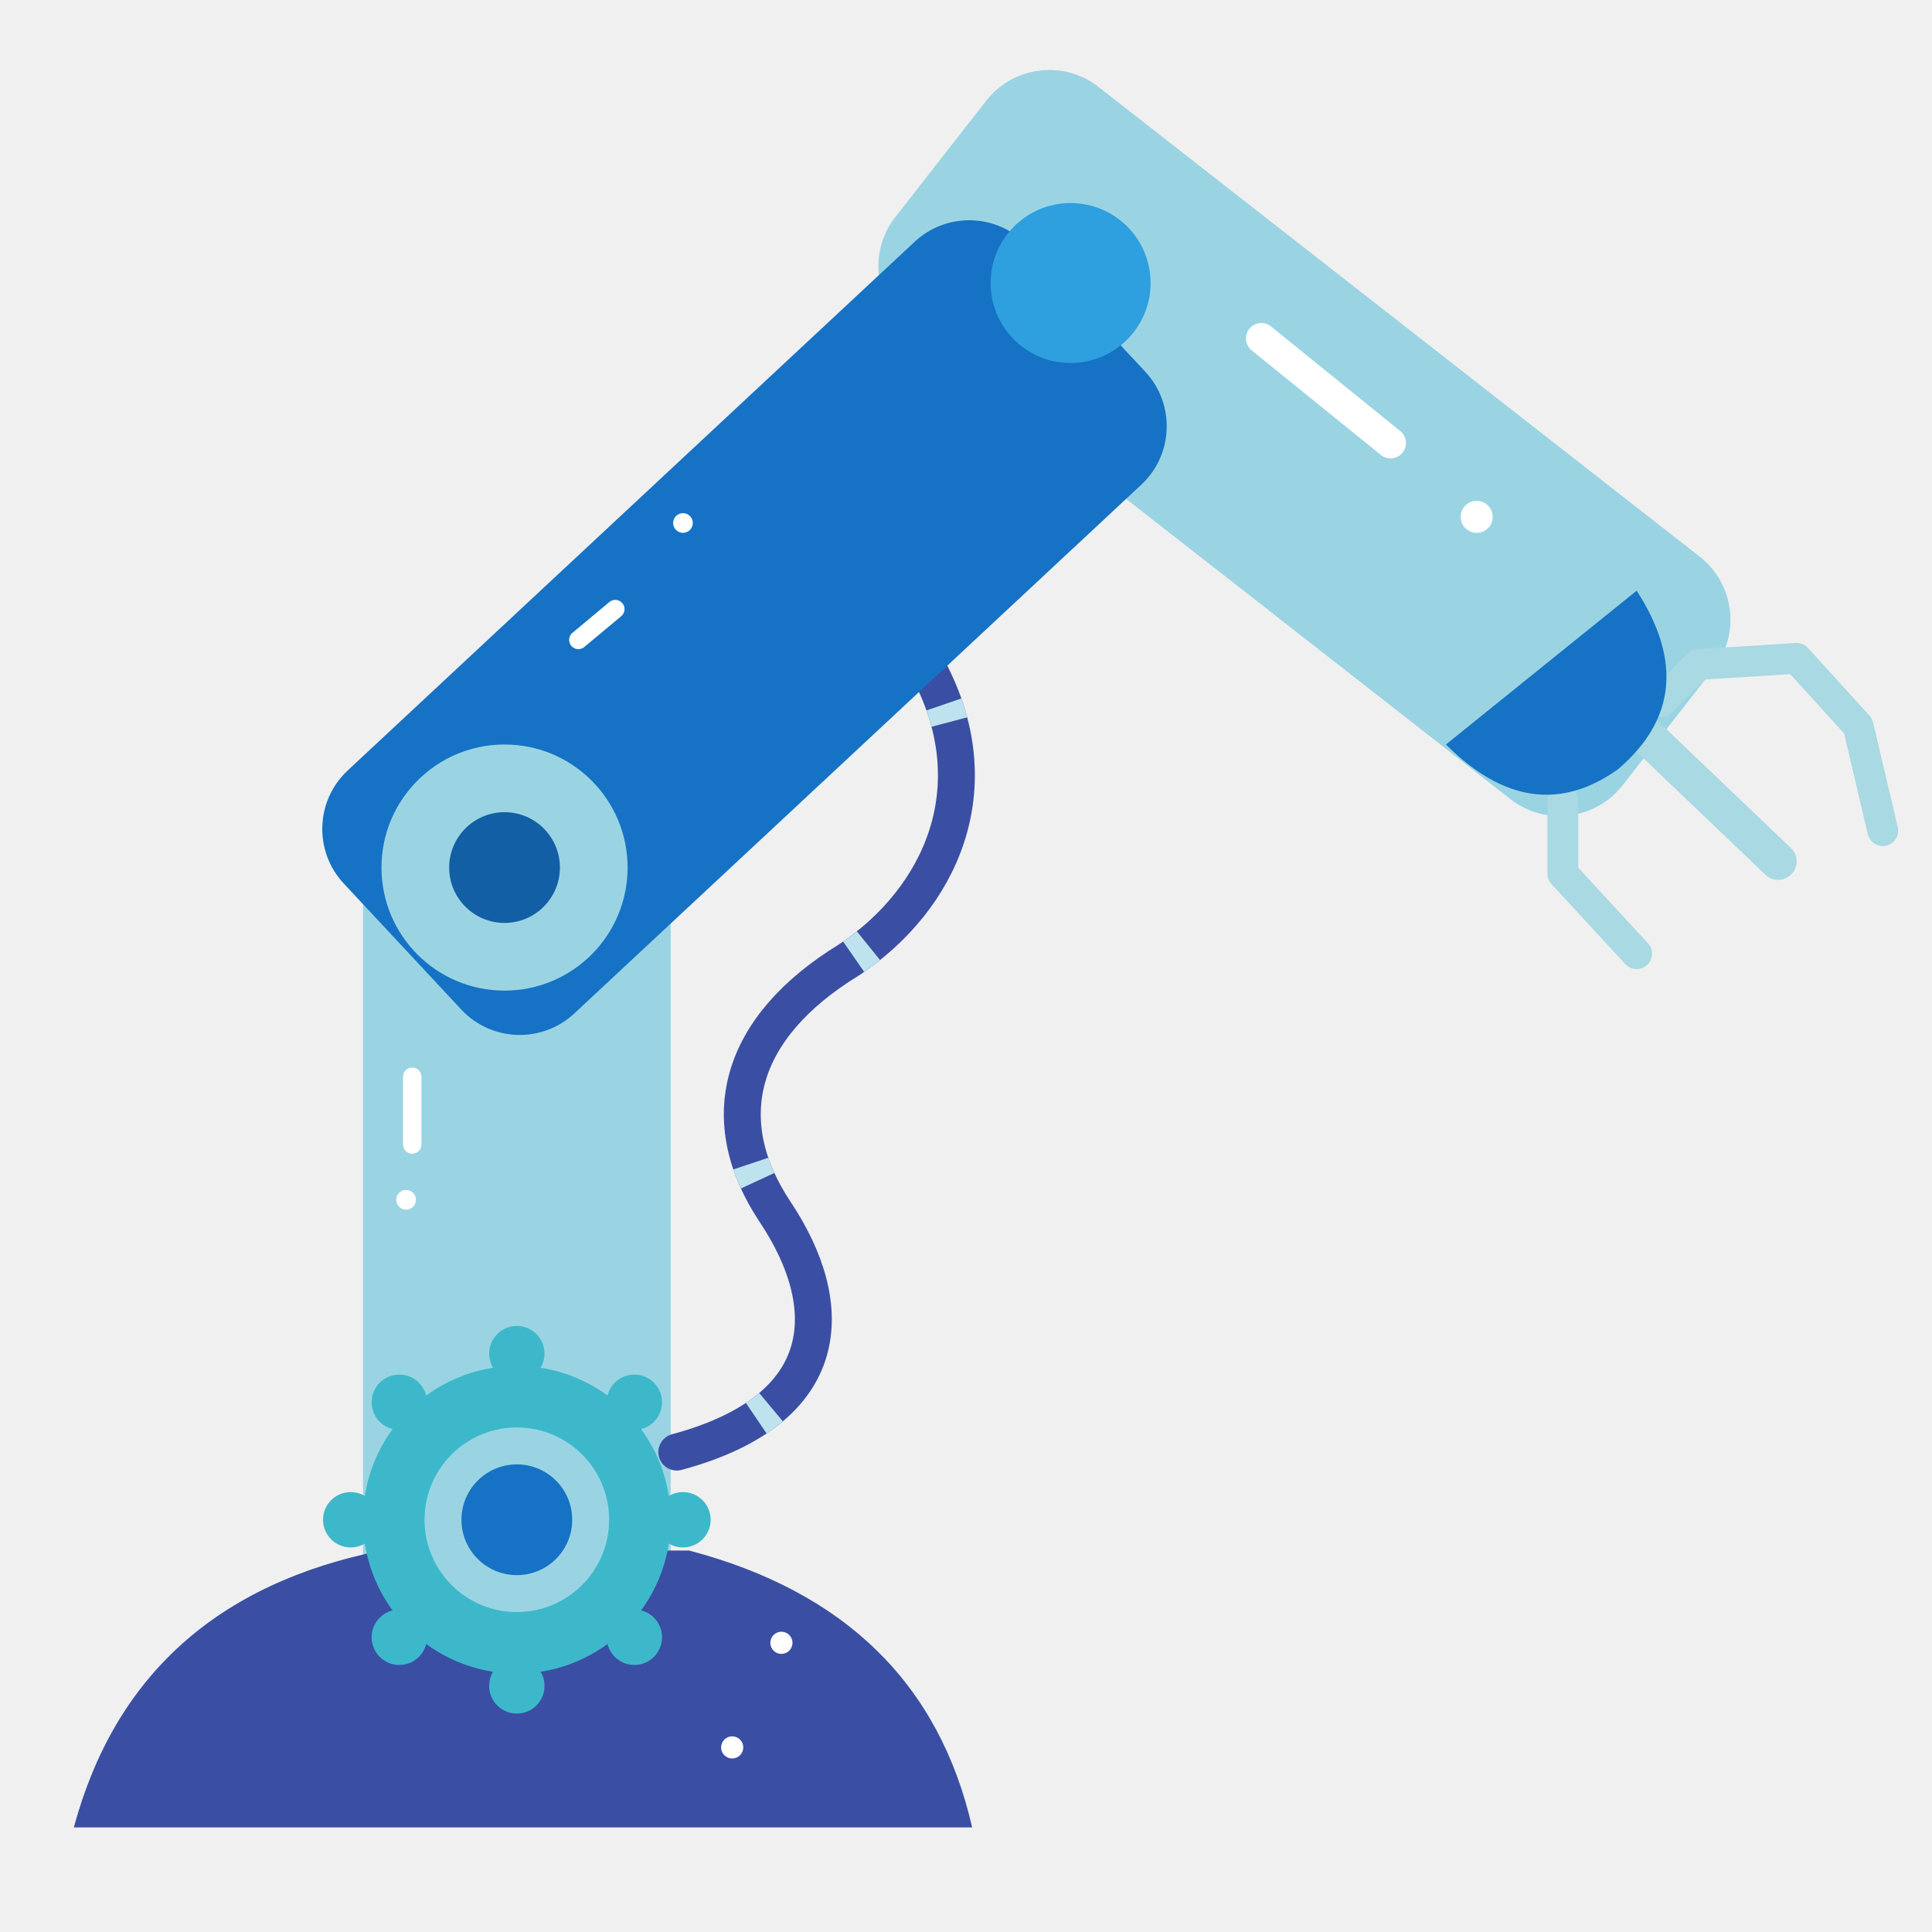
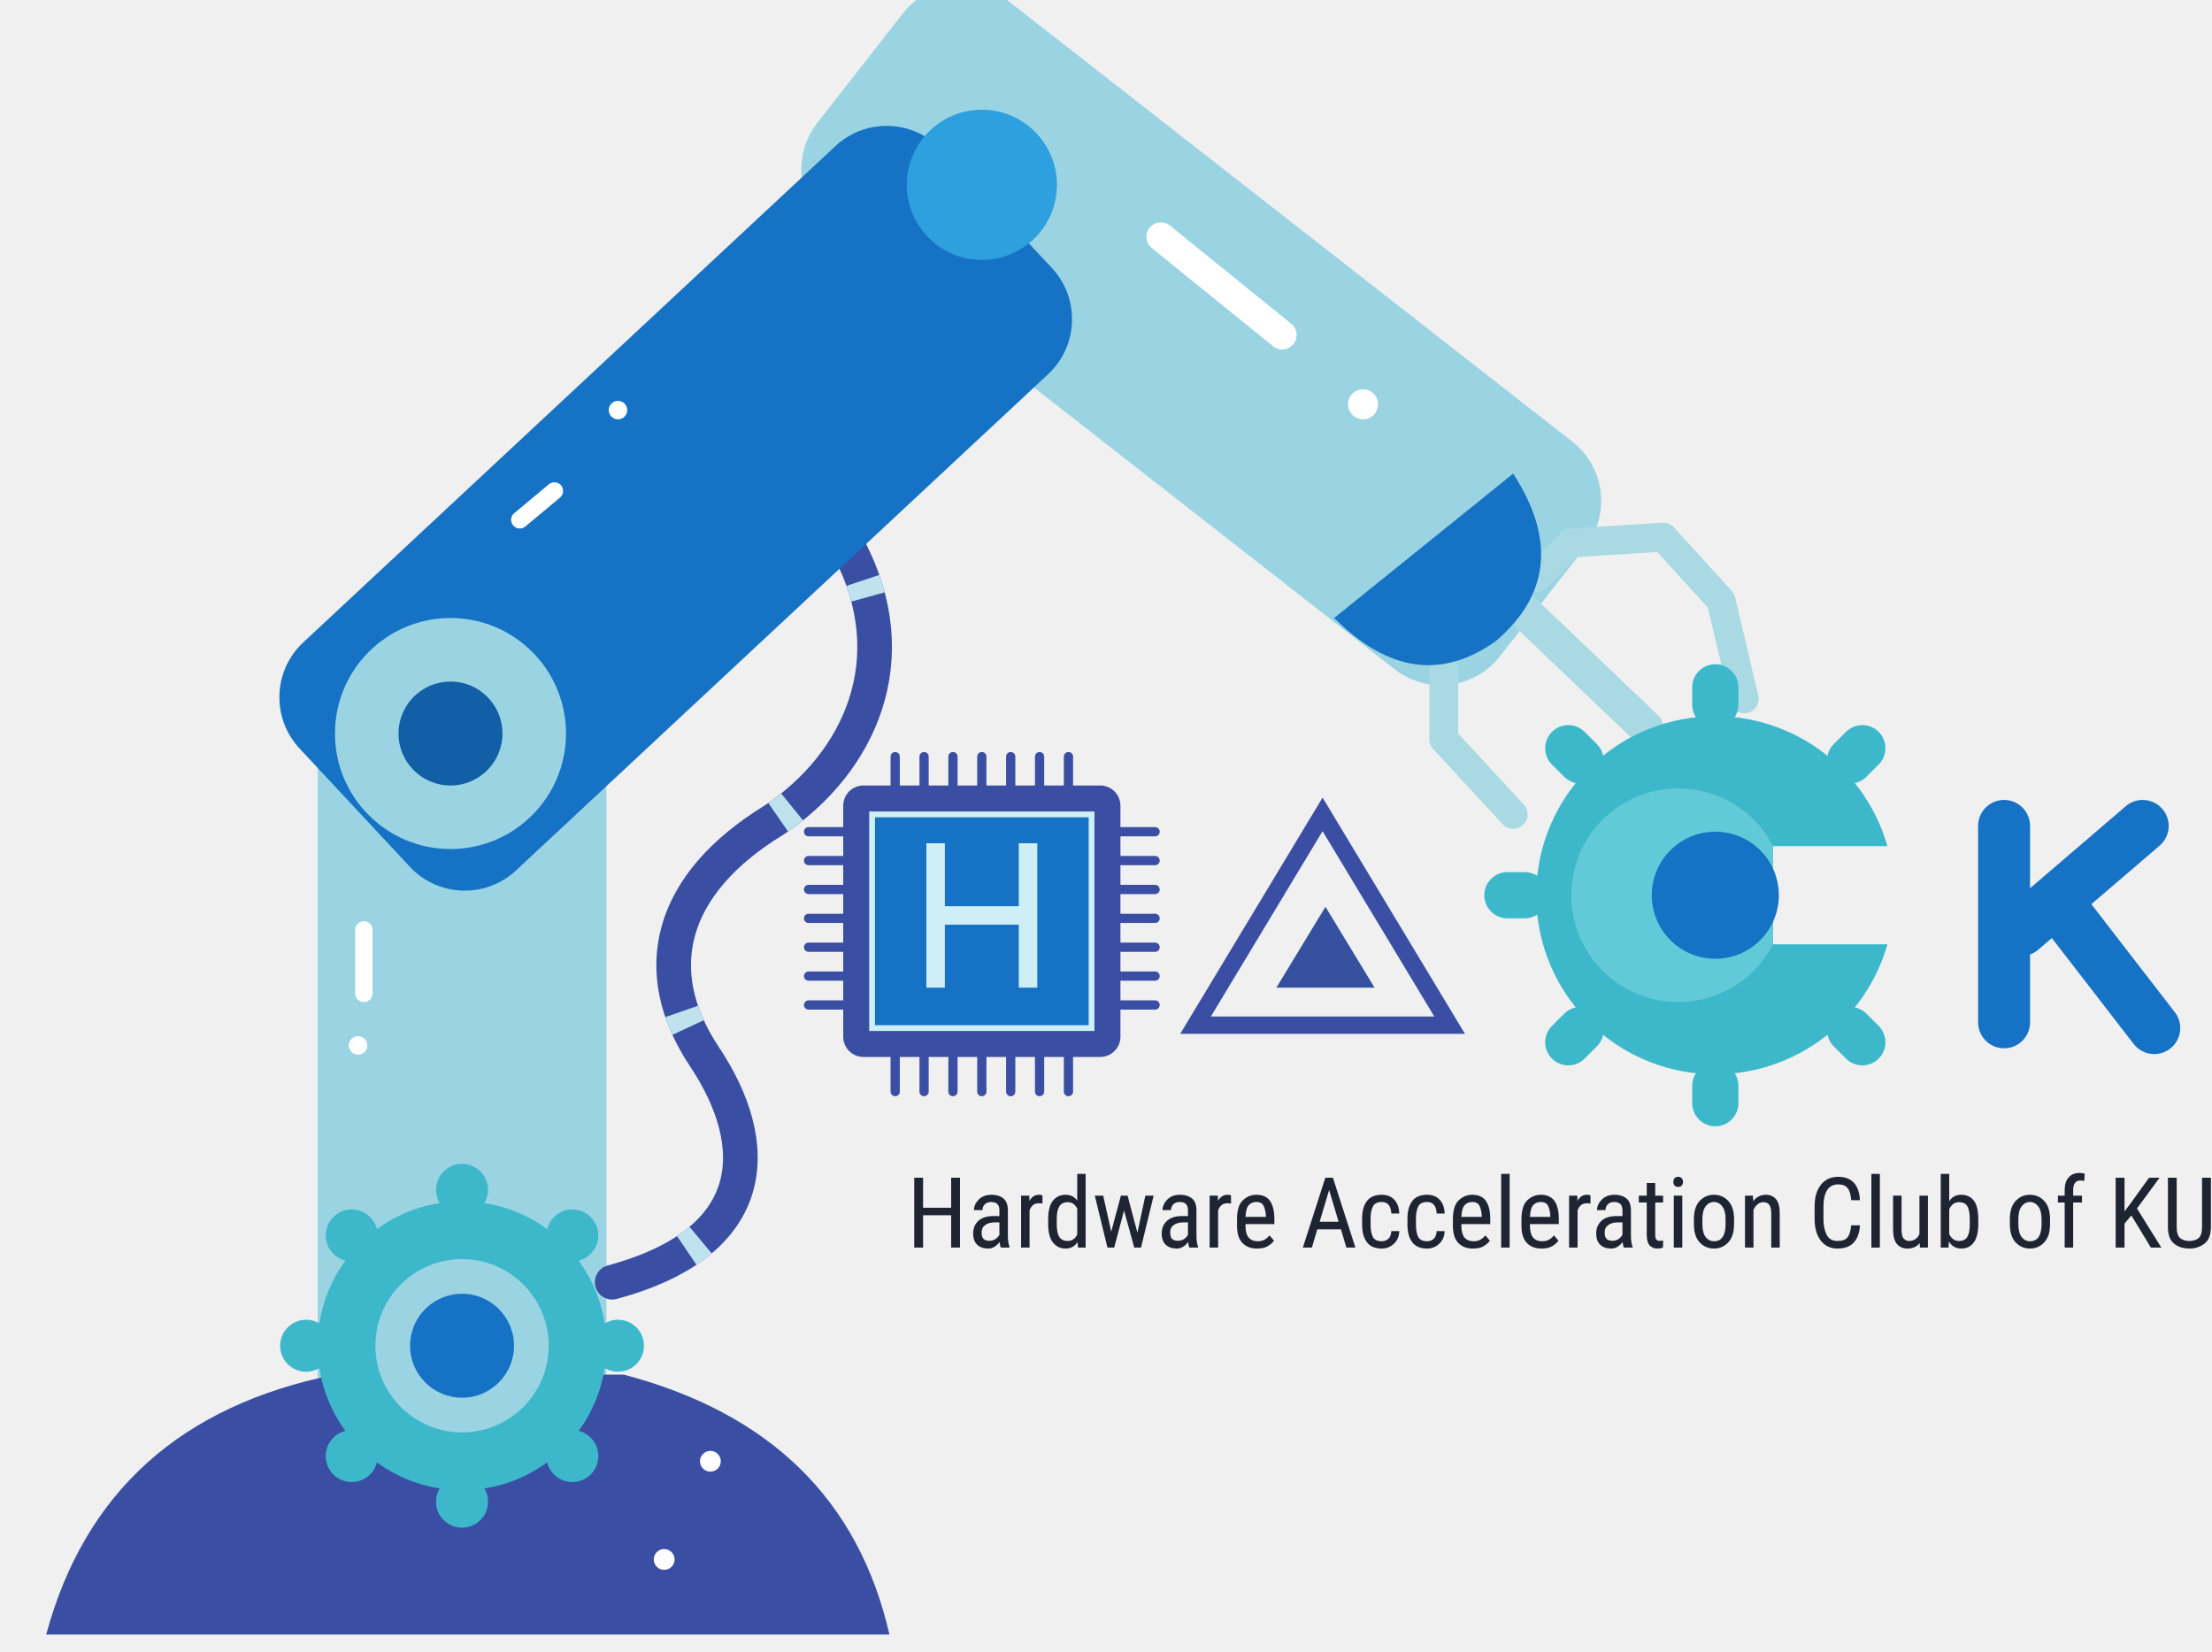
- <svg xmlns="http://www.w3.org/2000/svg" viewBox="-4 -14 314 314" role="img" aria-label="HACK">
+ <svg xmlns="http://www.w3.org/2000/svg" viewBox="0 0 383 286" role="img" aria-labelledby="hack-logo-title">
  <rect x="133" y="33" width="150" height="50" rx="13" fill="#9ad4e3" transform="rotate(38 208 58)" />
  <path d="M201 41 222 58" stroke="#fff" stroke-width="5" stroke-linecap="round" />
  <circle cx="236" cy="70" r="2.6" fill="#fff" />
  <g fill="none" stroke="#a9d9e2" stroke-width="5" stroke-linecap="round" stroke-linejoin="round">
    <path d="M266 100 272 94 288 93 298 104 302 121" />
    <path d="M250 116 250 128 262 141" />
    <path d="M263 105 285 126" stroke-width="6" />
  </g>
  <path d="M231 107 262 82Q273 99 259 111 245 121 231 107Z" fill="#1672c4" />
  <rect x="55" y="132" width="50" height="110" fill="#9ad4e3" />
  <path d="M63 161V172" stroke="#fff" stroke-width="3" stroke-linecap="round" />
  <circle cx="62" cy="181" r="1.6" fill="#fff" />
  <path d="M147 95C157 114 149 132 134 142 116 153 112 168 122 183 132 198 132 215 106 222" fill="none" stroke="#3a4fa3" stroke-width="6" stroke-linecap="round" />
  <path d="M147 95C157 114 149 132 134 142 116 153 112 168 122 183 132 198 132 215 106 222" fill="none" stroke="#bfe3ee" stroke-width="6" stroke-dasharray="3 41" stroke-dashoffset="-6" />
  <path d="M8 283Q18 246 58 238H108Q146 248 154 283Z" fill="#3a4fa3" />
  <circle cx="123" cy="253" r="1.8" fill="#fff" />
  <circle cx="115" cy="270" r="1.8" fill="#fff" />
  <g fill="#3db8cb">
    <circle cx="80" cy="233" r="25" />
    <g>
      <circle cx="80" cy="206" r="4.5" />
      <circle cx="99.1" cy="213.9" r="4.5" />
      <circle cx="107" cy="233" r="4.5" />
      <circle cx="99.1" cy="252.1" r="4.5" />
      <circle cx="80" cy="260" r="4.5" />
      <circle cx="60.9" cy="252.1" r="4.5" />
      <circle cx="53" cy="233" r="4.5" />
      <circle cx="60.9" cy="213.9" r="4.5" />
    </g>
  </g>
  <circle cx="80" cy="233" r="15" fill="#9ad4e3" />
  <circle cx="80" cy="233" r="9" fill="#1672c4" />
  <rect x="41" y="61" width="152" height="54" rx="13" fill="#1672c4" transform="rotate(-43 117 88)" />
  <path d="M90 90 96 85" stroke="#fff" stroke-width="3" stroke-linecap="round" />
  <circle cx="107" cy="71" r="1.6" fill="#fff" />
  <circle cx="78" cy="127" r="20" fill="#9ad4e3" />
  <circle cx="78" cy="127" r="9" fill="#125fa6" />
  <circle cx="170" cy="32" r="13" fill="#2e9fdf" />
+   <g stroke="#3a4fa3" stroke-width="1.6" stroke-linecap="round">
+     <path d="M155 131v6M160 131v6M165 131v6M170 131v6M175 131v6M180 131v6M185 131v6M155 182v7M160 182v7M165 182v7M170 182v7M175 182v7M180 182v7M185 182v7" />
+     <path d="M140 144h7M140 149h7M140 154h7M140 159h7M140 164h7M140 169h7M140 174h7M193 144h7M193 149h7M193 154h7M193 159h7M193 164h7M193 169h7M193 174h7" />
+   </g>
+   <rect x="146" y="136" width="48" height="47" rx="3.5" fill="#3a4fa3" />
+   <rect x="151" y="141" width="38" height="37" fill="#1672c4" stroke="#cfeff6" stroke-width="1" />
+   <path d="M162 146v25M178 146v25M162 158.5h16" fill="none" stroke="#cfeff6" stroke-width="3.2" />
+   <path d="M229 141 207 177.5H251Z" fill="none" stroke="#3a4fa3" stroke-width="3" stroke-linejoin="miter" />
+   <path d="M229.5 157 221 171H238Z" fill="#34509f" />
+   <g fill="#3db8cb">
+     <path d="M326.8 146.5A31 31 0 1 0 326.8 163.5H307V146.5Z" />
+     <g>
+       <rect x="293" y="115" width="8" height="11" rx="4" />
+       <rect x="293" y="115" width="8" height="11" rx="4" transform="rotate(45 297 155)" />
+       <rect x="293" y="115" width="8" height="11" rx="4" transform="rotate(135 297 155)" />
+       <rect x="293" y="115" width="8" height="11" rx="4" transform="rotate(180 297 155)" />
+       <rect x="293" y="115" width="8" height="11" rx="4" transform="rotate(225 297 155)" />
+       <rect x="293" y="115" width="8" height="11" rx="4" transform="rotate(270 297 155)" />
+       <rect x="293" y="115" width="8" height="11" rx="4" transform="rotate(315 297 155)" />
+     </g>
+   </g>
+   <path d="M307 146.5A18.5 18.5 0 1 0 307 163.5Z" fill="#62c9d8" />
+   <circle cx="297" cy="155" r="11" fill="#1672c4" />
+   <path d="M347 143v34M350 161 371 143M356 156 373 178" fill="none" stroke="#1672c4" stroke-width="9" stroke-linecap="round" stroke-linejoin="round" />
+   <text x="157" y="216" font-family="'Arial Narrow', 'Roboto Condensed', 'Oswald', 'Helvetica Neue', Arial, sans-serif" font-size="17" font-stretch="condensed" fill="#1f2433" textLength="198" lengthAdjust="spacingAndGlyphs">Hardware Acceleration Club of KUET</text>
</svg>
